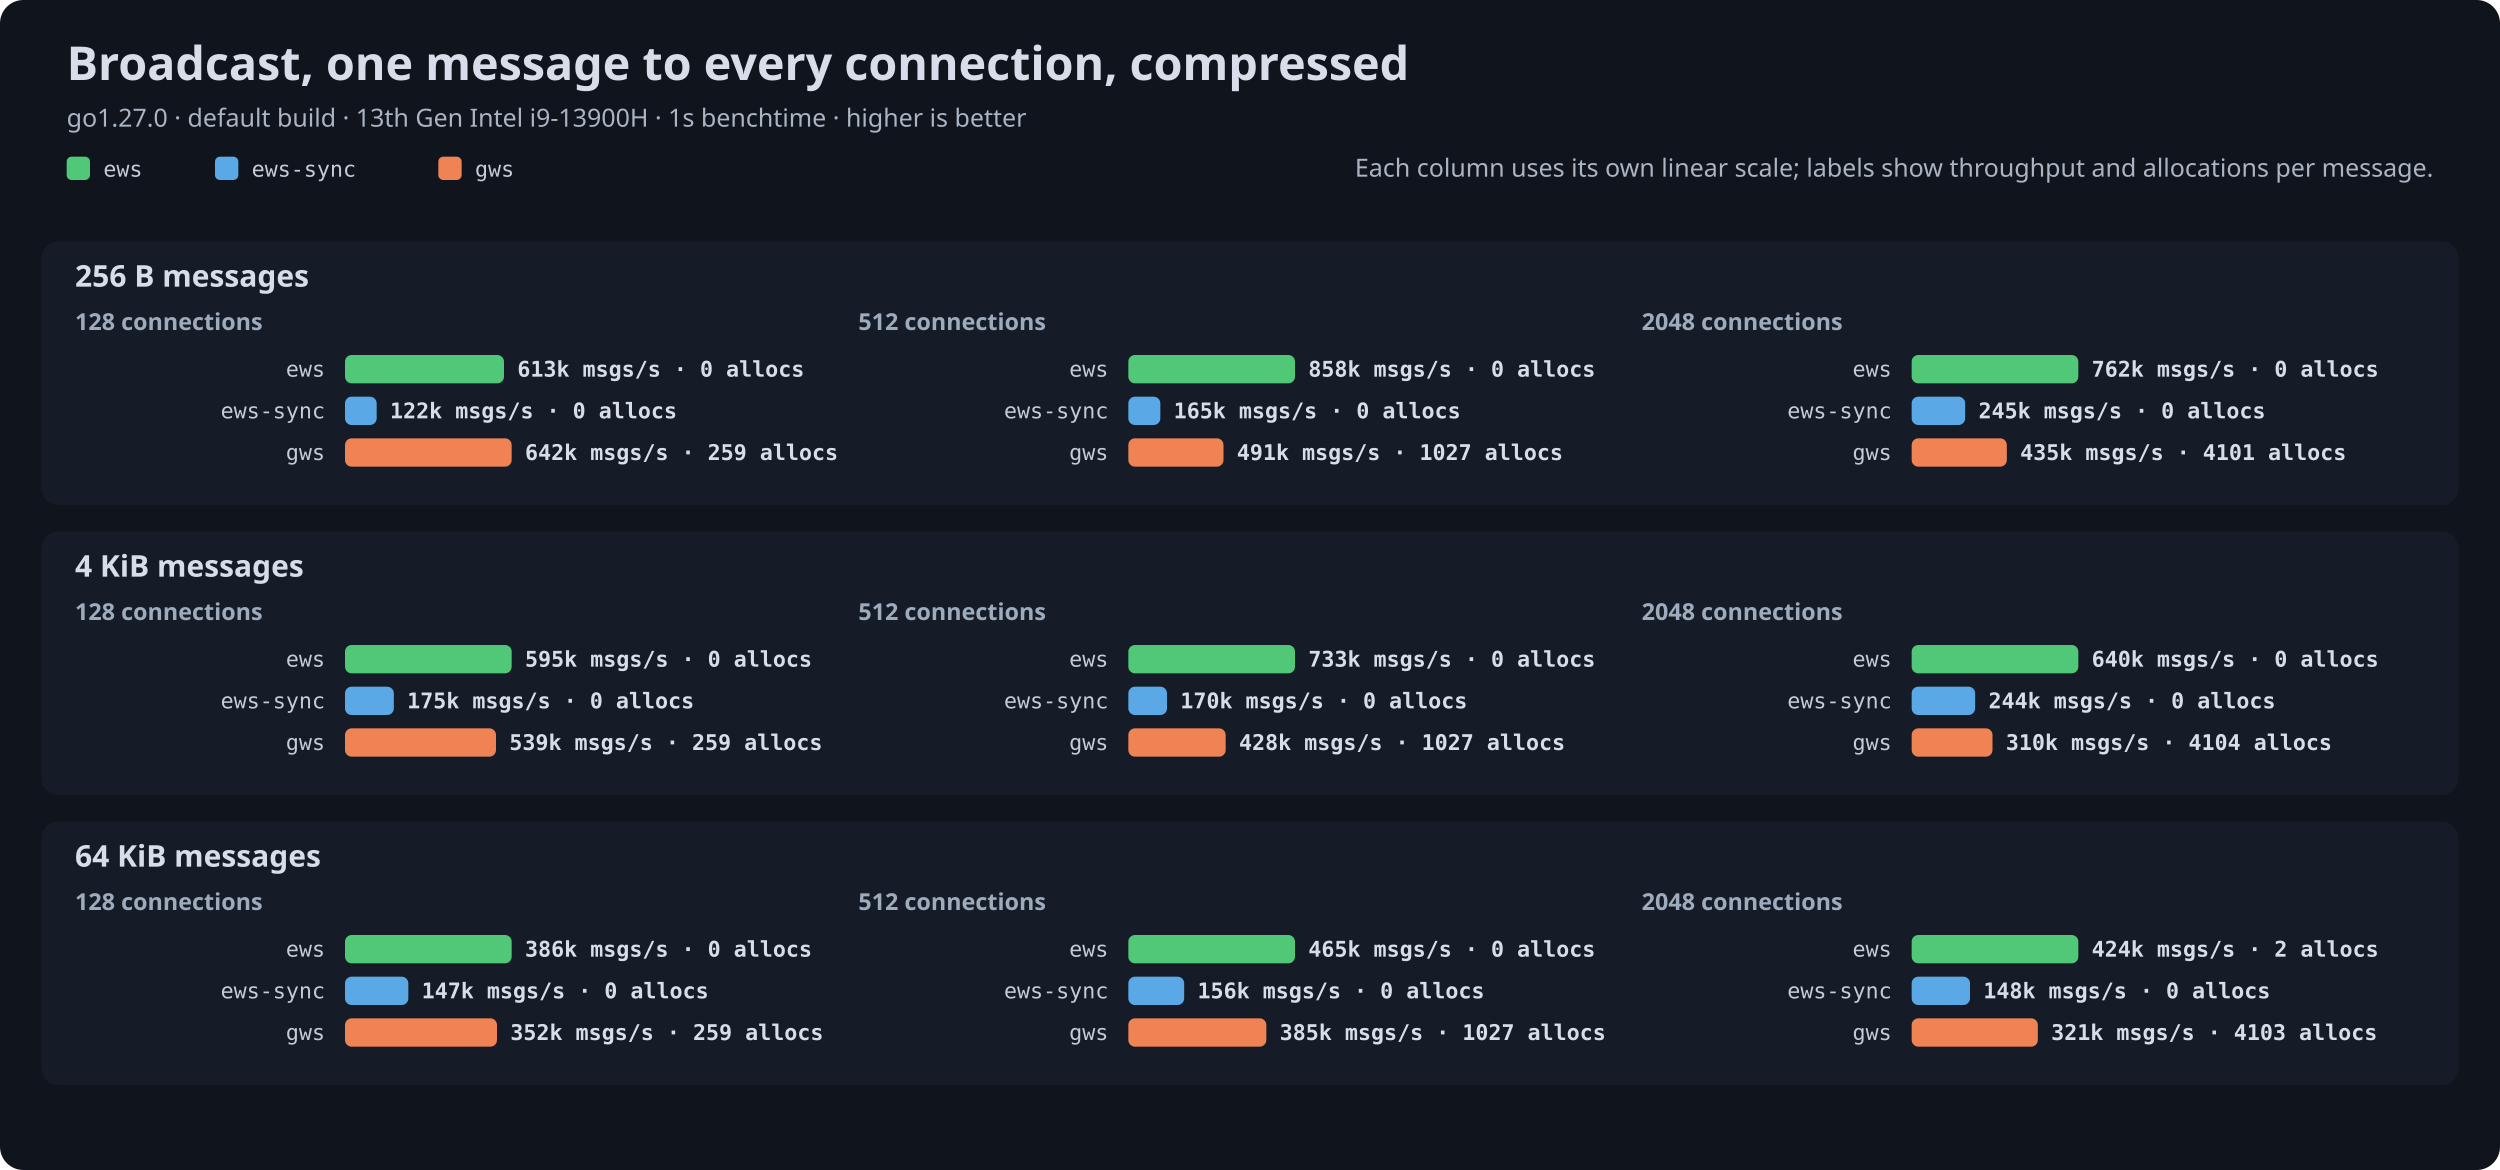
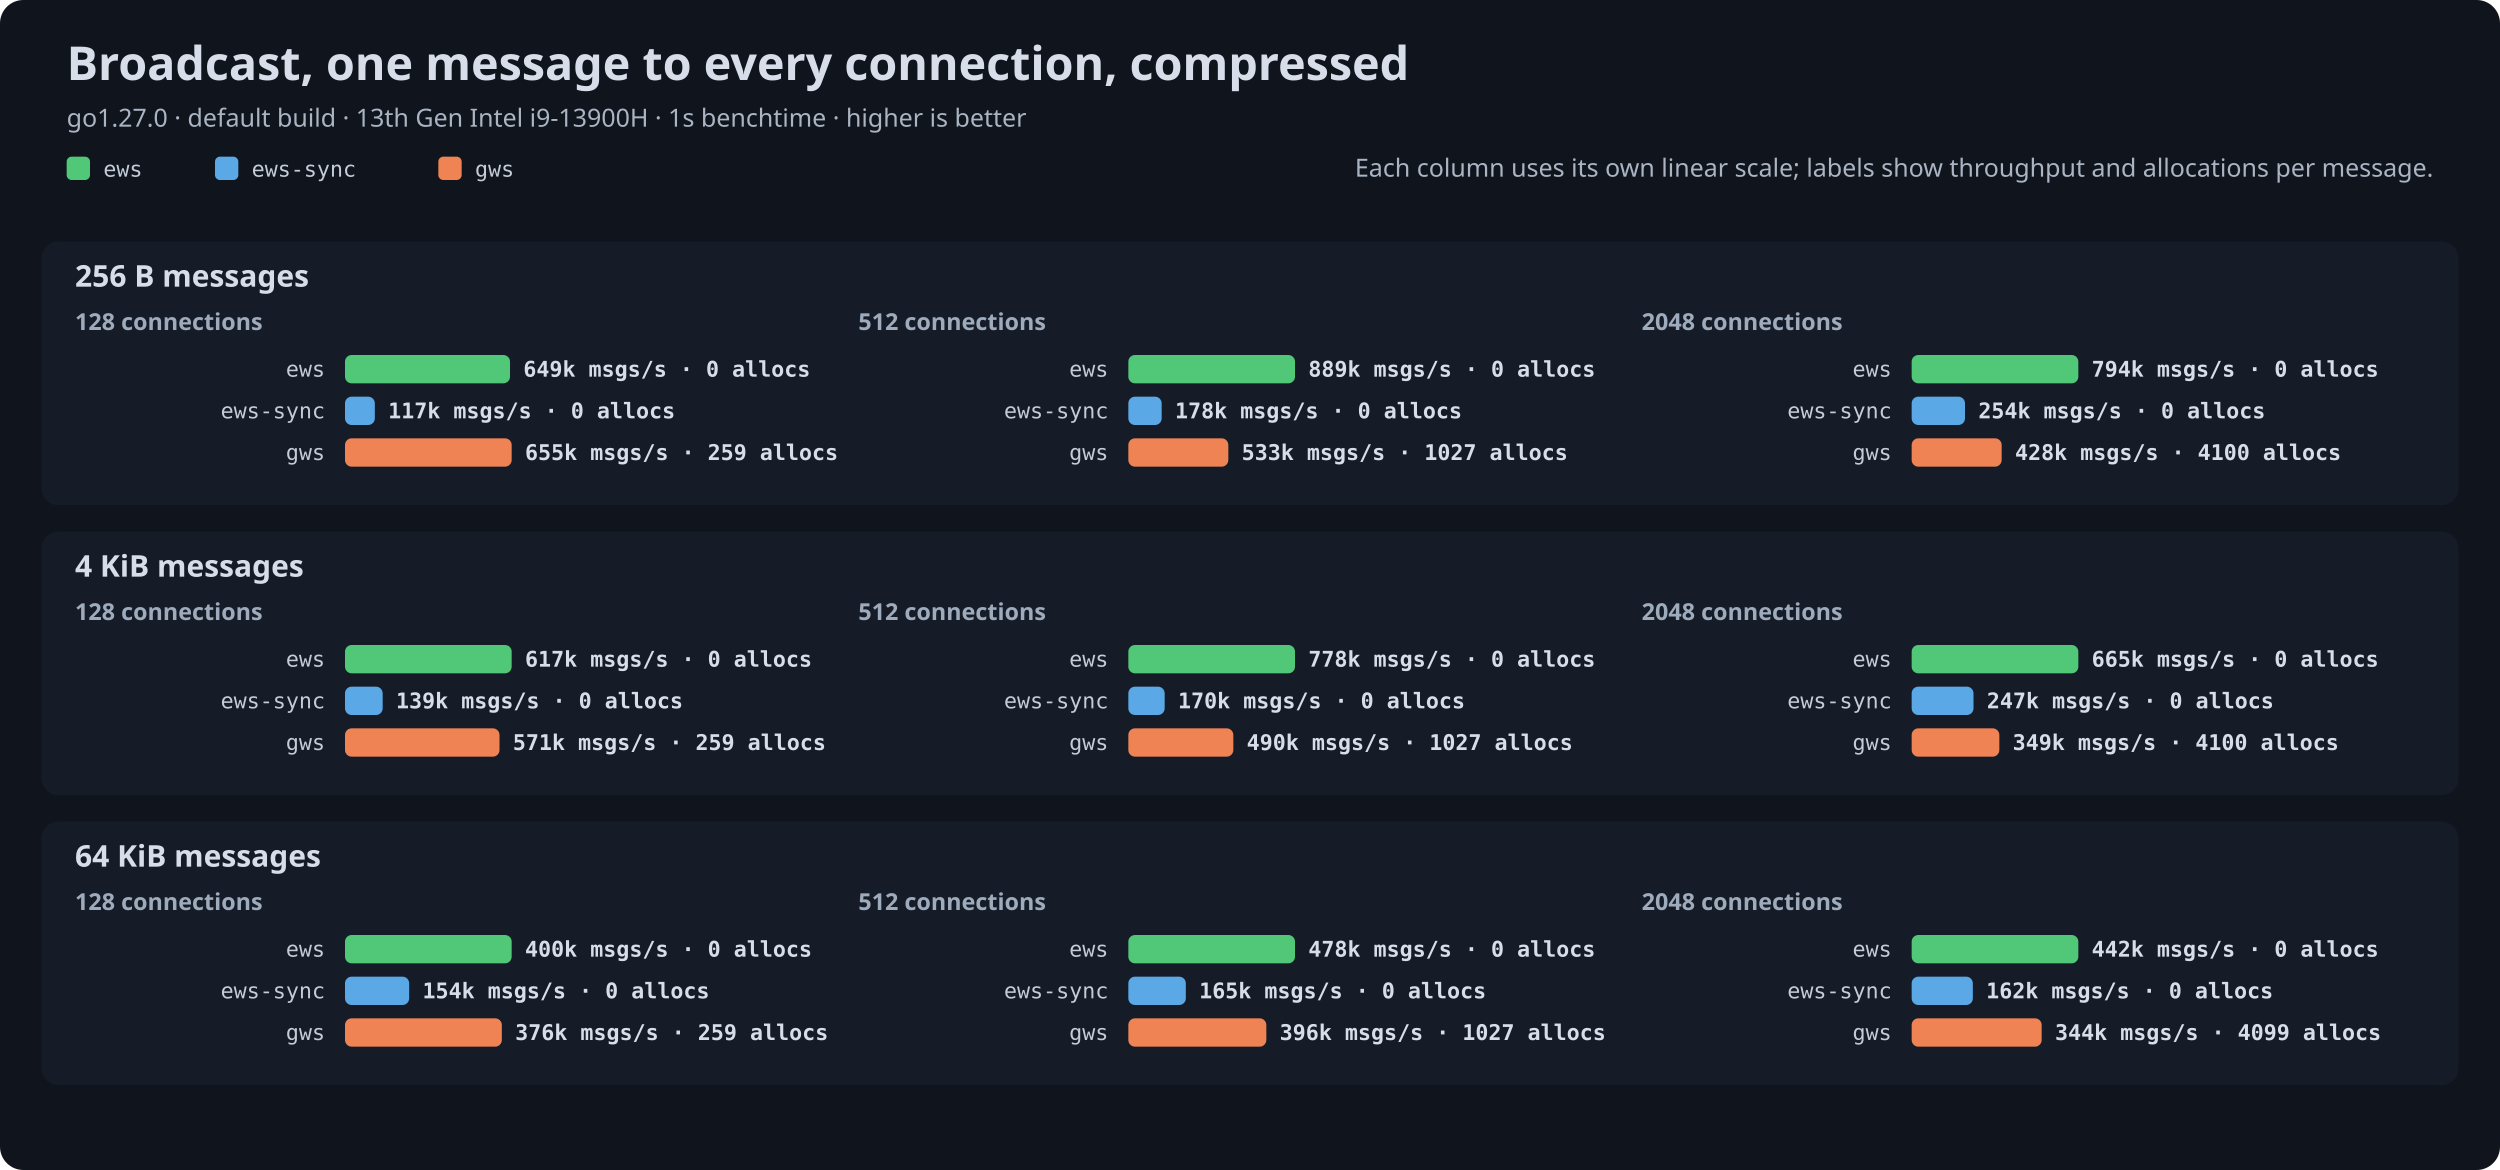
<svg xmlns="http://www.w3.org/2000/svg" width="1500" height="702" viewBox="0 0 1500 702" role="img" aria-labelledby="title desc">
  <style>text{font-family:ui-monospace,SFMono-Regular,Menlo,Consolas,monospace;fill:#d8dee9}.title{font-family:ui-sans-serif,system-ui,sans-serif;font-size:28px;font-weight:700}.subtitle{font-family:ui-sans-serif,system-ui,sans-serif;font-size:15px;fill:#aab4c3}.group{font-family:ui-sans-serif,system-ui,sans-serif;font-size:18px;font-weight:650}.contract{font-family:ui-sans-serif,system-ui,sans-serif;font-size:14px;font-weight:650;fill:#9eabbc}.series{font-size:13px;fill:#c4ccd8}.value{font-size:13px;font-weight:650}.panel{fill:#151c27}</style>
  <rect width="1500" height="702" rx="14" fill="#10151d" />
  <text class="title" x="40" y="48">Broadcast, one message to every connection, compressed</text>
  <text class="subtitle" x="40" y="76">go1.27.0 · default build · 13th Gen Intel i9-13900H · 1s benchtime · higher is better</text>
  <rect x="40" y="94" width="14" height="14" rx="3" fill="#50c878" />
  <text class="series" x="62" y="106">ews</text>
  <rect x="129" y="94" width="14" height="14" rx="3" fill="#5aa9e6" />
  <text class="series" x="151" y="106">ews-sync</text>
  <rect x="263" y="94" width="14" height="14" rx="3" fill="#ef8354" />
  <text class="series" x="285" y="106">gws</text>
  <text class="subtitle" x="1460" y="106" text-anchor="end">Each column uses its own linear scale; labels show throughput and allocations per message.</text>
  <g transform="translate(0,145)">
    <rect class="panel" x="25" y="0" width="1450" height="158" rx="10" />
    <text class="group" x="45" y="27">256 B messages</text>
    <text class="contract" x="45" y="53">128 connections</text>
    <text class="series" x="195" y="81" text-anchor="end">ews</text>
-     <rect x="207" y="68" width="95.4" height="17" rx="4" fill="#50c878" />
-     <text class="value" x="310.4" y="81">613k msgs/s · 0 allocs</text>
+     <rect x="207" y="68" width="99.0" height="17" rx="4" fill="#50c878" />
+     <text class="value" x="314.0" y="81">649k msgs/s · 0 allocs</text>
    <text class="series" x="195" y="106" text-anchor="end">ews-sync</text>
-     <rect x="207" y="93" width="19.0" height="17" rx="4" fill="#5aa9e6" />
-     <text class="value" x="234.0" y="106">122k msgs/s · 0 allocs</text>
+     <rect x="207" y="93" width="17.9" height="17" rx="4" fill="#5aa9e6" />
+     <text class="value" x="232.9" y="106">117k msgs/s · 0 allocs</text>
    <text class="series" x="195" y="131" text-anchor="end">gws</text>
    <rect x="207" y="118" width="100.0" height="17" rx="4" fill="#ef8354" />
-     <text class="value" x="315.0" y="131">642k msgs/s · 259 allocs</text>
+     <text class="value" x="315.0" y="131">655k msgs/s · 259 allocs</text>
    <text class="contract" x="515" y="53">512 connections</text>
    <text class="series" x="665" y="81" text-anchor="end">ews</text>
    <rect x="677" y="68" width="100.0" height="17" rx="4" fill="#50c878" />
-     <text class="value" x="785.0" y="81">858k msgs/s · 0 allocs</text>
+     <text class="value" x="785.0" y="81">889k msgs/s · 0 allocs</text>
    <text class="series" x="665" y="106" text-anchor="end">ews-sync</text>
-     <rect x="677" y="93" width="19.2" height="17" rx="4" fill="#5aa9e6" />
-     <text class="value" x="704.2" y="106">165k msgs/s · 0 allocs</text>
+     <rect x="677" y="93" width="20.0" height="17" rx="4" fill="#5aa9e6" />
+     <text class="value" x="705.0" y="106">178k msgs/s · 0 allocs</text>
    <text class="series" x="665" y="131" text-anchor="end">gws</text>
-     <rect x="677" y="118" width="57.1" height="17" rx="4" fill="#ef8354" />
-     <text class="value" x="742.1" y="131">491k msgs/s · 1027 allocs</text>
+     <rect x="677" y="118" width="60.0" height="17" rx="4" fill="#ef8354" />
+     <text class="value" x="745.0" y="131">533k msgs/s · 1027 allocs</text>
    <text class="contract" x="985" y="53">2048 connections</text>
    <text class="series" x="1135" y="81" text-anchor="end">ews</text>
    <rect x="1147" y="68" width="100.0" height="17" rx="4" fill="#50c878" />
-     <text class="value" x="1255.0" y="81">762k msgs/s · 0 allocs</text>
+     <text class="value" x="1255.0" y="81">794k msgs/s · 0 allocs</text>
    <text class="series" x="1135" y="106" text-anchor="end">ews-sync</text>
-     <rect x="1147" y="93" width="32.1" height="17" rx="4" fill="#5aa9e6" />
-     <text class="value" x="1187.1" y="106">245k msgs/s · 0 allocs</text>
+     <rect x="1147" y="93" width="32.0" height="17" rx="4" fill="#5aa9e6" />
+     <text class="value" x="1187.0" y="106">254k msgs/s · 0 allocs</text>
    <text class="series" x="1135" y="131" text-anchor="end">gws</text>
-     <rect x="1147" y="118" width="57.1" height="17" rx="4" fill="#ef8354" />
-     <text class="value" x="1212.1" y="131">435k msgs/s · 4101 allocs</text>
+     <rect x="1147" y="118" width="54.0" height="17" rx="4" fill="#ef8354" />
+     <text class="value" x="1209.0" y="131">428k msgs/s · 4100 allocs</text>
  </g>
  <g transform="translate(0,319)">
    <rect class="panel" x="25" y="0" width="1450" height="158" rx="10" />
    <text class="group" x="45" y="27">4 KiB messages</text>
    <text class="contract" x="45" y="53">128 connections</text>
    <text class="series" x="195" y="81" text-anchor="end">ews</text>
    <rect x="207" y="68" width="100.0" height="17" rx="4" fill="#50c878" />
-     <text class="value" x="315.0" y="81">595k msgs/s · 0 allocs</text>
+     <text class="value" x="315.0" y="81">617k msgs/s · 0 allocs</text>
    <text class="series" x="195" y="106" text-anchor="end">ews-sync</text>
-     <rect x="207" y="93" width="29.3" height="17" rx="4" fill="#5aa9e6" />
-     <text class="value" x="244.3" y="106">175k msgs/s · 0 allocs</text>
+     <rect x="207" y="93" width="22.6" height="17" rx="4" fill="#5aa9e6" />
+     <text class="value" x="237.6" y="106">139k msgs/s · 0 allocs</text>
    <text class="series" x="195" y="131" text-anchor="end">gws</text>
-     <rect x="207" y="118" width="90.6" height="17" rx="4" fill="#ef8354" />
-     <text class="value" x="305.6" y="131">539k msgs/s · 259 allocs</text>
+     <rect x="207" y="118" width="92.7" height="17" rx="4" fill="#ef8354" />
+     <text class="value" x="307.7" y="131">571k msgs/s · 259 allocs</text>
    <text class="contract" x="515" y="53">512 connections</text>
    <text class="series" x="665" y="81" text-anchor="end">ews</text>
    <rect x="677" y="68" width="100.0" height="17" rx="4" fill="#50c878" />
-     <text class="value" x="785.0" y="81">733k msgs/s · 0 allocs</text>
+     <text class="value" x="785.0" y="81">778k msgs/s · 0 allocs</text>
    <text class="series" x="665" y="106" text-anchor="end">ews-sync</text>
-     <rect x="677" y="93" width="23.2" height="17" rx="4" fill="#5aa9e6" />
-     <text class="value" x="708.2" y="106">170k msgs/s · 0 allocs</text>
+     <rect x="677" y="93" width="21.8" height="17" rx="4" fill="#5aa9e6" />
+     <text class="value" x="706.8" y="106">170k msgs/s · 0 allocs</text>
    <text class="series" x="665" y="131" text-anchor="end">gws</text>
-     <rect x="677" y="118" width="58.4" height="17" rx="4" fill="#ef8354" />
-     <text class="value" x="743.4" y="131">428k msgs/s · 1027 allocs</text>
+     <rect x="677" y="118" width="63.0" height="17" rx="4" fill="#ef8354" />
+     <text class="value" x="748.0" y="131">490k msgs/s · 1027 allocs</text>
    <text class="contract" x="985" y="53">2048 connections</text>
    <text class="series" x="1135" y="81" text-anchor="end">ews</text>
    <rect x="1147" y="68" width="100.0" height="17" rx="4" fill="#50c878" />
-     <text class="value" x="1255.0" y="81">640k msgs/s · 0 allocs</text>
+     <text class="value" x="1255.0" y="81">665k msgs/s · 0 allocs</text>
    <text class="series" x="1135" y="106" text-anchor="end">ews-sync</text>
-     <rect x="1147" y="93" width="38.1" height="17" rx="4" fill="#5aa9e6" />
-     <text class="value" x="1193.1" y="106">244k msgs/s · 0 allocs</text>
+     <rect x="1147" y="93" width="37.1" height="17" rx="4" fill="#5aa9e6" />
+     <text class="value" x="1192.1" y="106">247k msgs/s · 0 allocs</text>
    <text class="series" x="1135" y="131" text-anchor="end">gws</text>
-     <rect x="1147" y="118" width="48.5" height="17" rx="4" fill="#ef8354" />
-     <text class="value" x="1203.5" y="131">310k msgs/s · 4104 allocs</text>
+     <rect x="1147" y="118" width="52.6" height="17" rx="4" fill="#ef8354" />
+     <text class="value" x="1207.6" y="131">349k msgs/s · 4100 allocs</text>
  </g>
  <g transform="translate(0,493)">
    <rect class="panel" x="25" y="0" width="1450" height="158" rx="10" />
    <text class="group" x="45" y="27">64 KiB messages</text>
    <text class="contract" x="45" y="53">128 connections</text>
    <text class="series" x="195" y="81" text-anchor="end">ews</text>
    <rect x="207" y="68" width="100.0" height="17" rx="4" fill="#50c878" />
-     <text class="value" x="315.0" y="81">386k msgs/s · 0 allocs</text>
+     <text class="value" x="315.0" y="81">400k msgs/s · 0 allocs</text>
    <text class="series" x="195" y="106" text-anchor="end">ews-sync</text>
-     <rect x="207" y="93" width="38.0" height="17" rx="4" fill="#5aa9e6" />
-     <text class="value" x="253.0" y="106">147k msgs/s · 0 allocs</text>
+     <rect x="207" y="93" width="38.5" height="17" rx="4" fill="#5aa9e6" />
+     <text class="value" x="253.5" y="106">154k msgs/s · 0 allocs</text>
    <text class="series" x="195" y="131" text-anchor="end">gws</text>
-     <rect x="207" y="118" width="91.2" height="17" rx="4" fill="#ef8354" />
-     <text class="value" x="306.2" y="131">352k msgs/s · 259 allocs</text>
+     <rect x="207" y="118" width="94.1" height="17" rx="4" fill="#ef8354" />
+     <text class="value" x="309.1" y="131">376k msgs/s · 259 allocs</text>
    <text class="contract" x="515" y="53">512 connections</text>
    <text class="series" x="665" y="81" text-anchor="end">ews</text>
    <rect x="677" y="68" width="100.0" height="17" rx="4" fill="#50c878" />
-     <text class="value" x="785.0" y="81">465k msgs/s · 0 allocs</text>
+     <text class="value" x="785.0" y="81">478k msgs/s · 0 allocs</text>
    <text class="series" x="665" y="106" text-anchor="end">ews-sync</text>
-     <rect x="677" y="93" width="33.5" height="17" rx="4" fill="#5aa9e6" />
-     <text class="value" x="718.5" y="106">156k msgs/s · 0 allocs</text>
+     <rect x="677" y="93" width="34.5" height="17" rx="4" fill="#5aa9e6" />
+     <text class="value" x="719.5" y="106">165k msgs/s · 0 allocs</text>
    <text class="series" x="665" y="131" text-anchor="end">gws</text>
    <rect x="677" y="118" width="82.8" height="17" rx="4" fill="#ef8354" />
-     <text class="value" x="767.8" y="131">385k msgs/s · 1027 allocs</text>
+     <text class="value" x="767.8" y="131">396k msgs/s · 1027 allocs</text>
    <text class="contract" x="985" y="53">2048 connections</text>
    <text class="series" x="1135" y="81" text-anchor="end">ews</text>
    <rect x="1147" y="68" width="100.0" height="17" rx="4" fill="#50c878" />
-     <text class="value" x="1255.0" y="81">424k msgs/s · 2 allocs</text>
+     <text class="value" x="1255.0" y="81">442k msgs/s · 0 allocs</text>
    <text class="series" x="1135" y="106" text-anchor="end">ews-sync</text>
-     <rect x="1147" y="93" width="35.0" height="17" rx="4" fill="#5aa9e6" />
-     <text class="value" x="1190.0" y="106">148k msgs/s · 0 allocs</text>
+     <rect x="1147" y="93" width="36.7" height="17" rx="4" fill="#5aa9e6" />
+     <text class="value" x="1191.7" y="106">162k msgs/s · 0 allocs</text>
    <text class="series" x="1135" y="131" text-anchor="end">gws</text>
-     <rect x="1147" y="118" width="75.7" height="17" rx="4" fill="#ef8354" />
-     <text class="value" x="1230.7" y="131">321k msgs/s · 4103 allocs</text>
+     <rect x="1147" y="118" width="78.0" height="17" rx="4" fill="#ef8354" />
+     <text class="value" x="1233.0" y="131">344k msgs/s · 4099 allocs</text>
  </g>
</svg>
